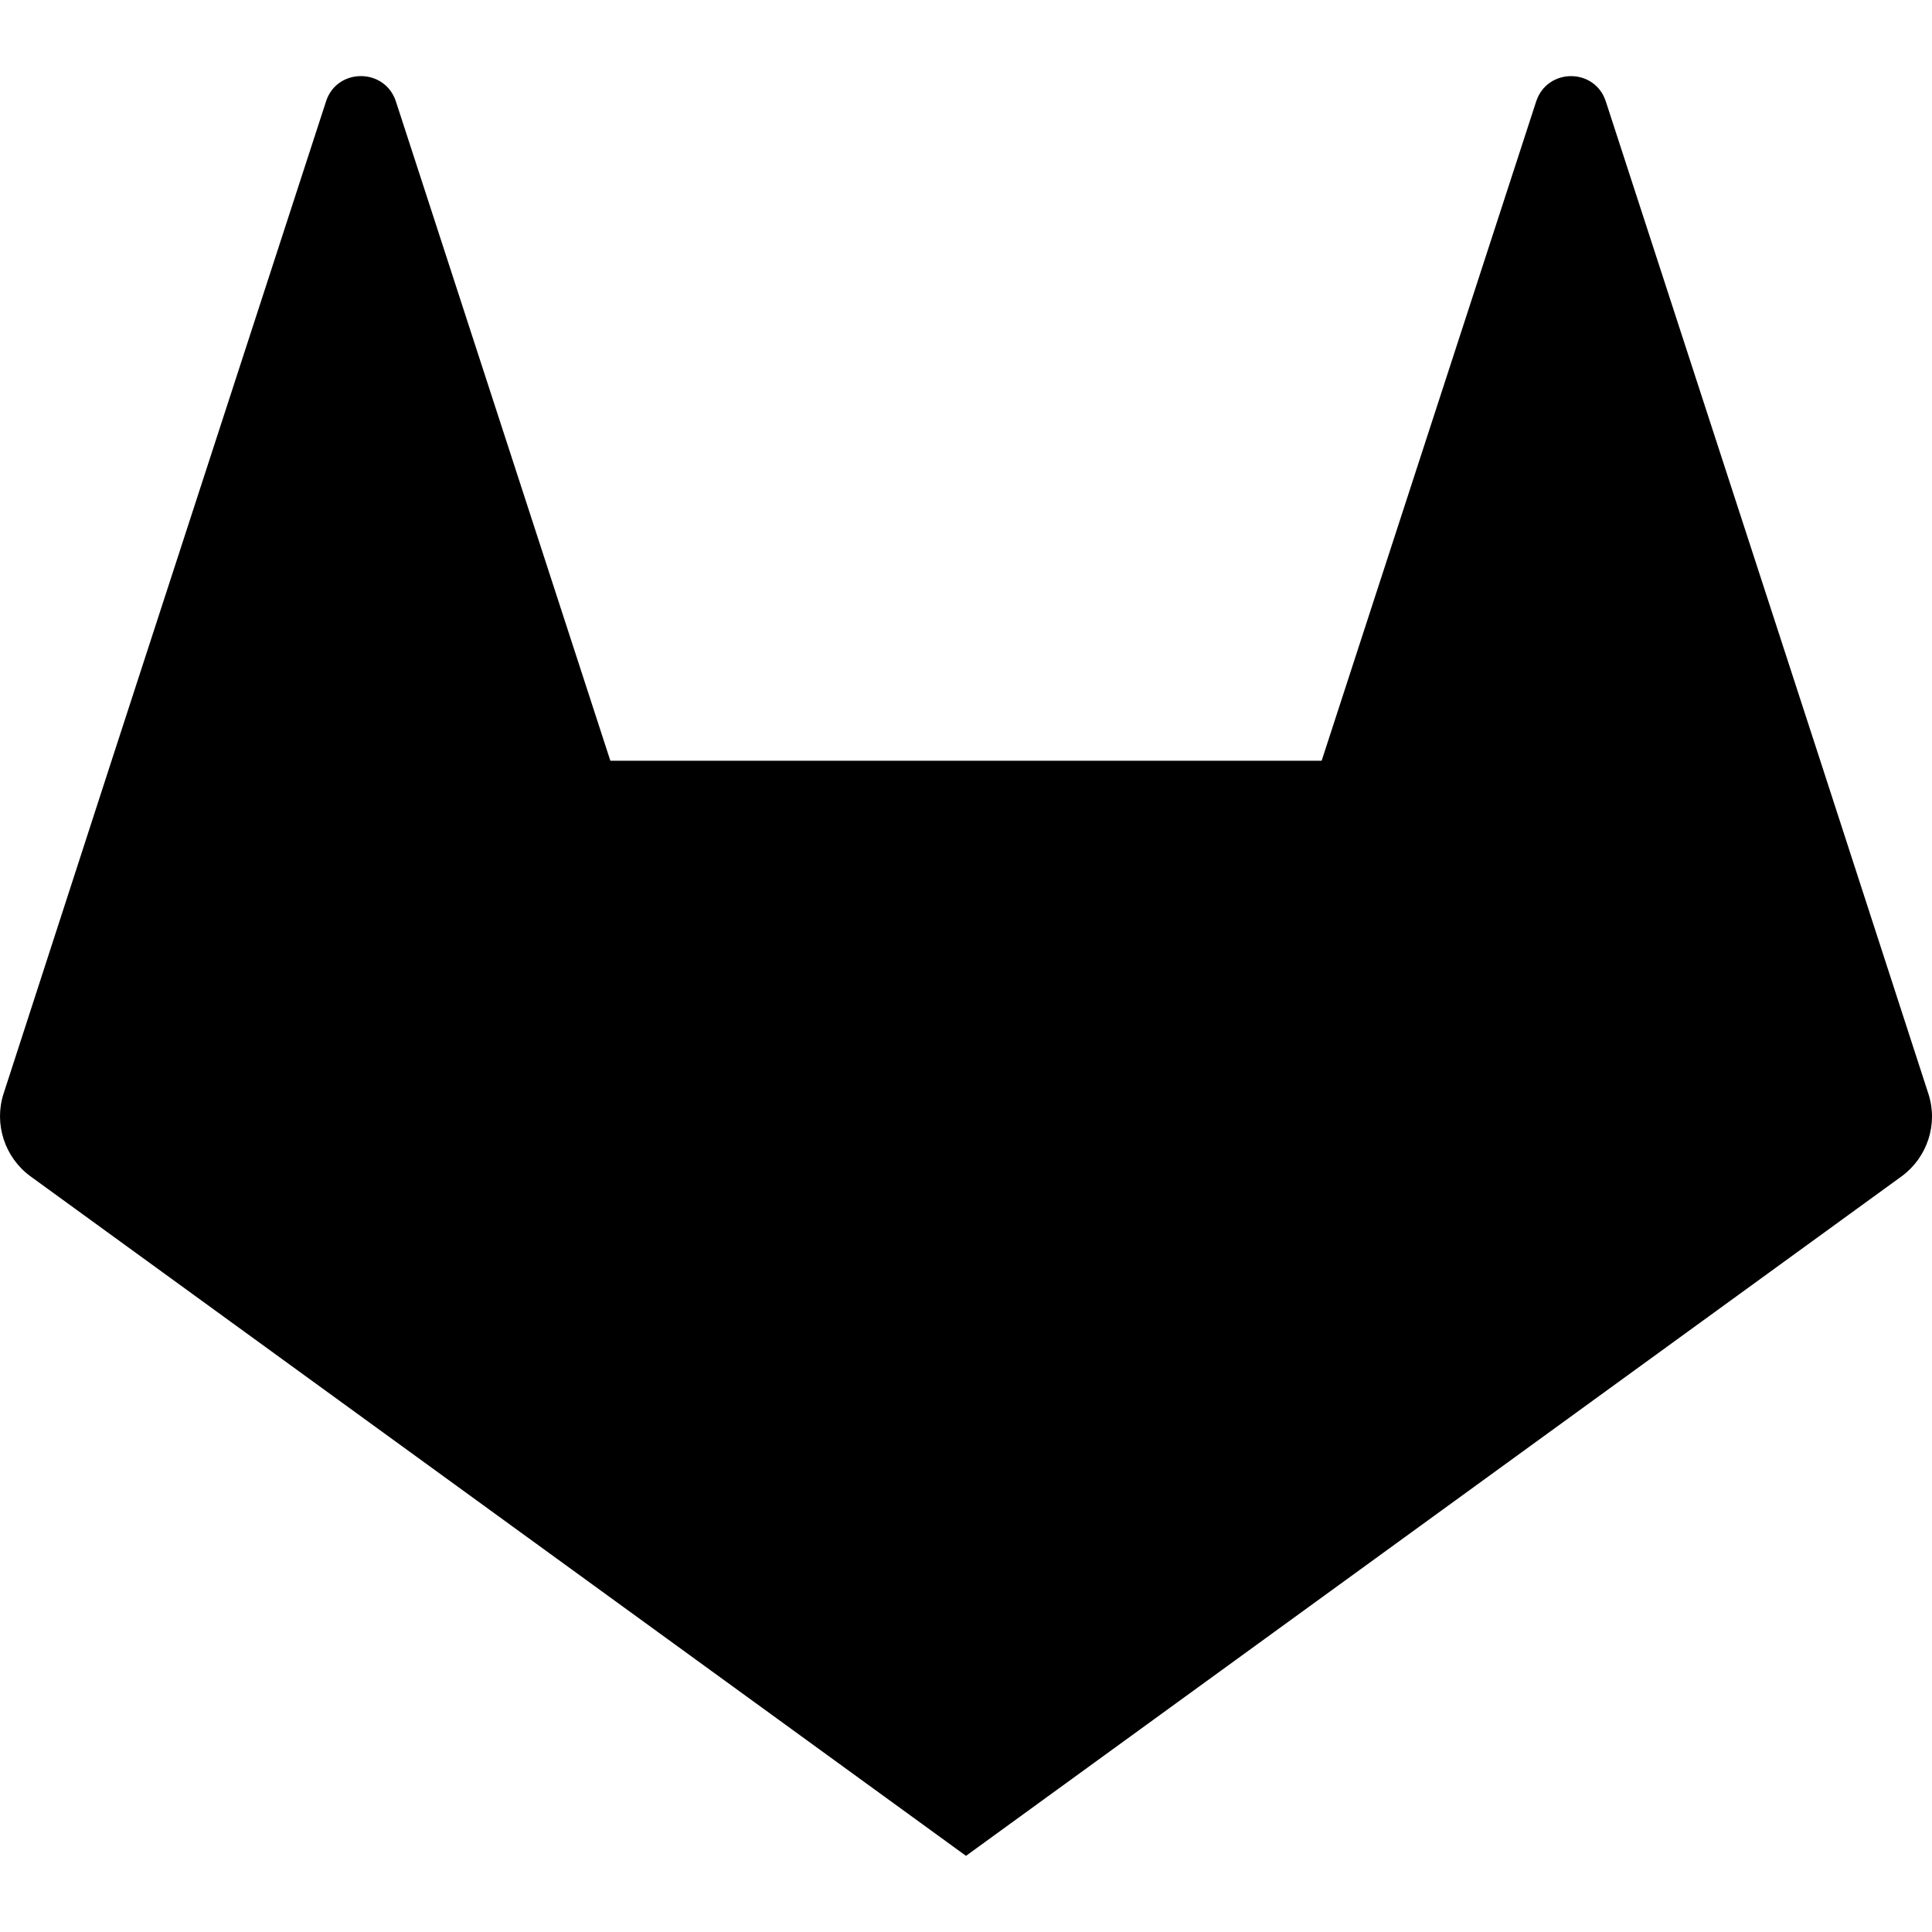
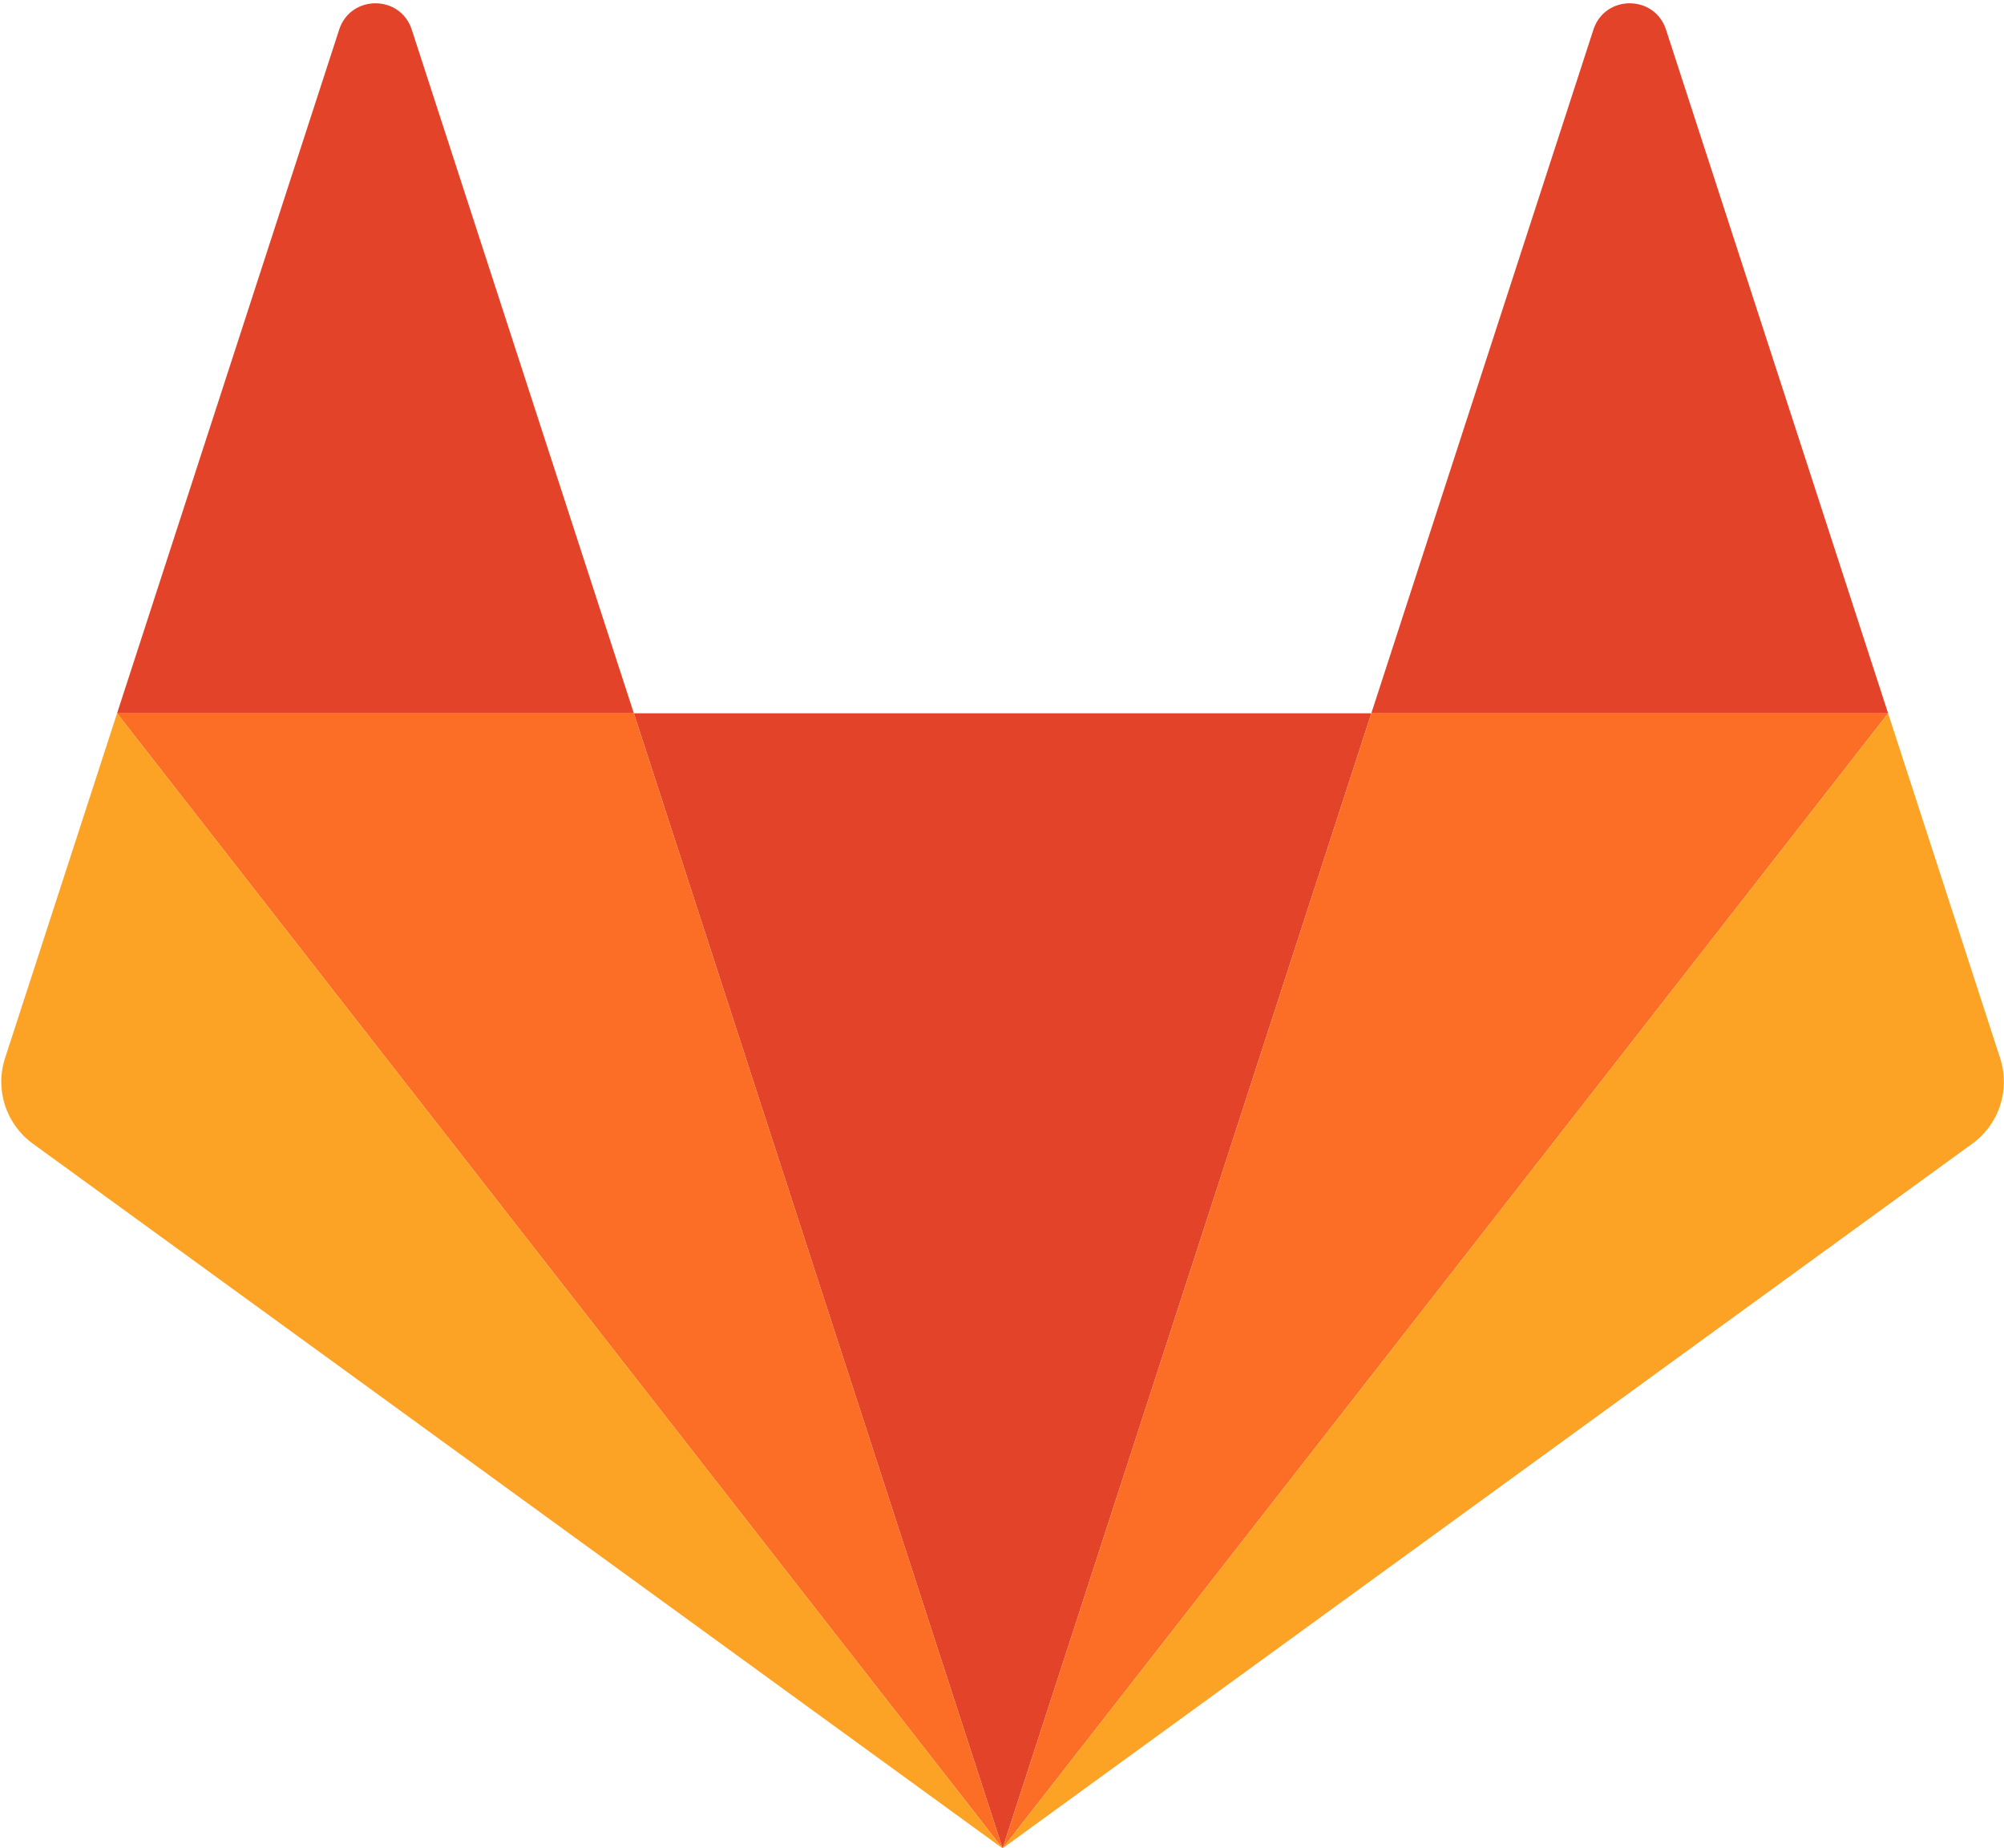
- <svg xmlns="http://www.w3.org/2000/svg" role="img" viewBox="0 0 24 24">
-   <path d="M23.955 13.587l-1.342-4.135-2.664-8.189c-.135-.423-.73-.423-.867 0L16.418 9.45H7.582L4.919 1.263C4.783.84 4.185.84 4.05 1.26L1.386 9.449.044 13.587c-.121.375.014.789.331 1.023L12 23.054l11.625-8.443c.318-.235.453-.647.33-1.024" />
+ <svg xmlns="http://www.w3.org/2000/svg" viewBox="0 0 256 236" version="1.1" preserveAspectRatio="xMidYMid">
+   <g>
+     <path d="M128.075,236.075 L128.075,236.075 L175.179,91.104 L80.971,91.104 L128.075,236.075 L128.075,236.075 Z" fill="#E24329" />
+     <path d="M128.075,236.074 L80.971,91.104 L14.956,91.104 L128.075,236.074 L128.075,236.074 Z" fill="#FC6D26" />
+     <path d="M14.956,91.104 L14.956,91.104 L0.642,135.16 C-0.664,139.178 0.766,143.58 4.184,146.063 L128.075,236.075 L14.956,91.104 L14.956,91.104 Z" fill="#FCA326" />
+     <path d="M14.956,91.105 L80.971,91.105 L52.6,3.79 C51.141,-0.703 44.785,-0.702 43.326,3.79 L14.956,91.105 L14.956,91.105 Z" fill="#E24329" />
+     <path d="M128.075,236.074 L175.179,91.104 L241.194,91.104 L128.075,236.074 L128.075,236.074 Z" fill="#FC6D26" />
+     <path d="M241.194,91.104 L241.194,91.104 L255.508,135.16 C256.814,139.178 255.384,143.58 251.965,146.063 L128.075,236.075 L241.194,91.104 L241.194,91.104 Z" fill="#FCA326" />
+     <path d="M241.194,91.105 L175.179,91.105 L203.55,3.79 C205.009,-0.703 211.365,-0.702 212.824,3.79 L241.194,91.105 L241.194,91.105 Z" fill="#E24329" />
+   </g>
</svg>
